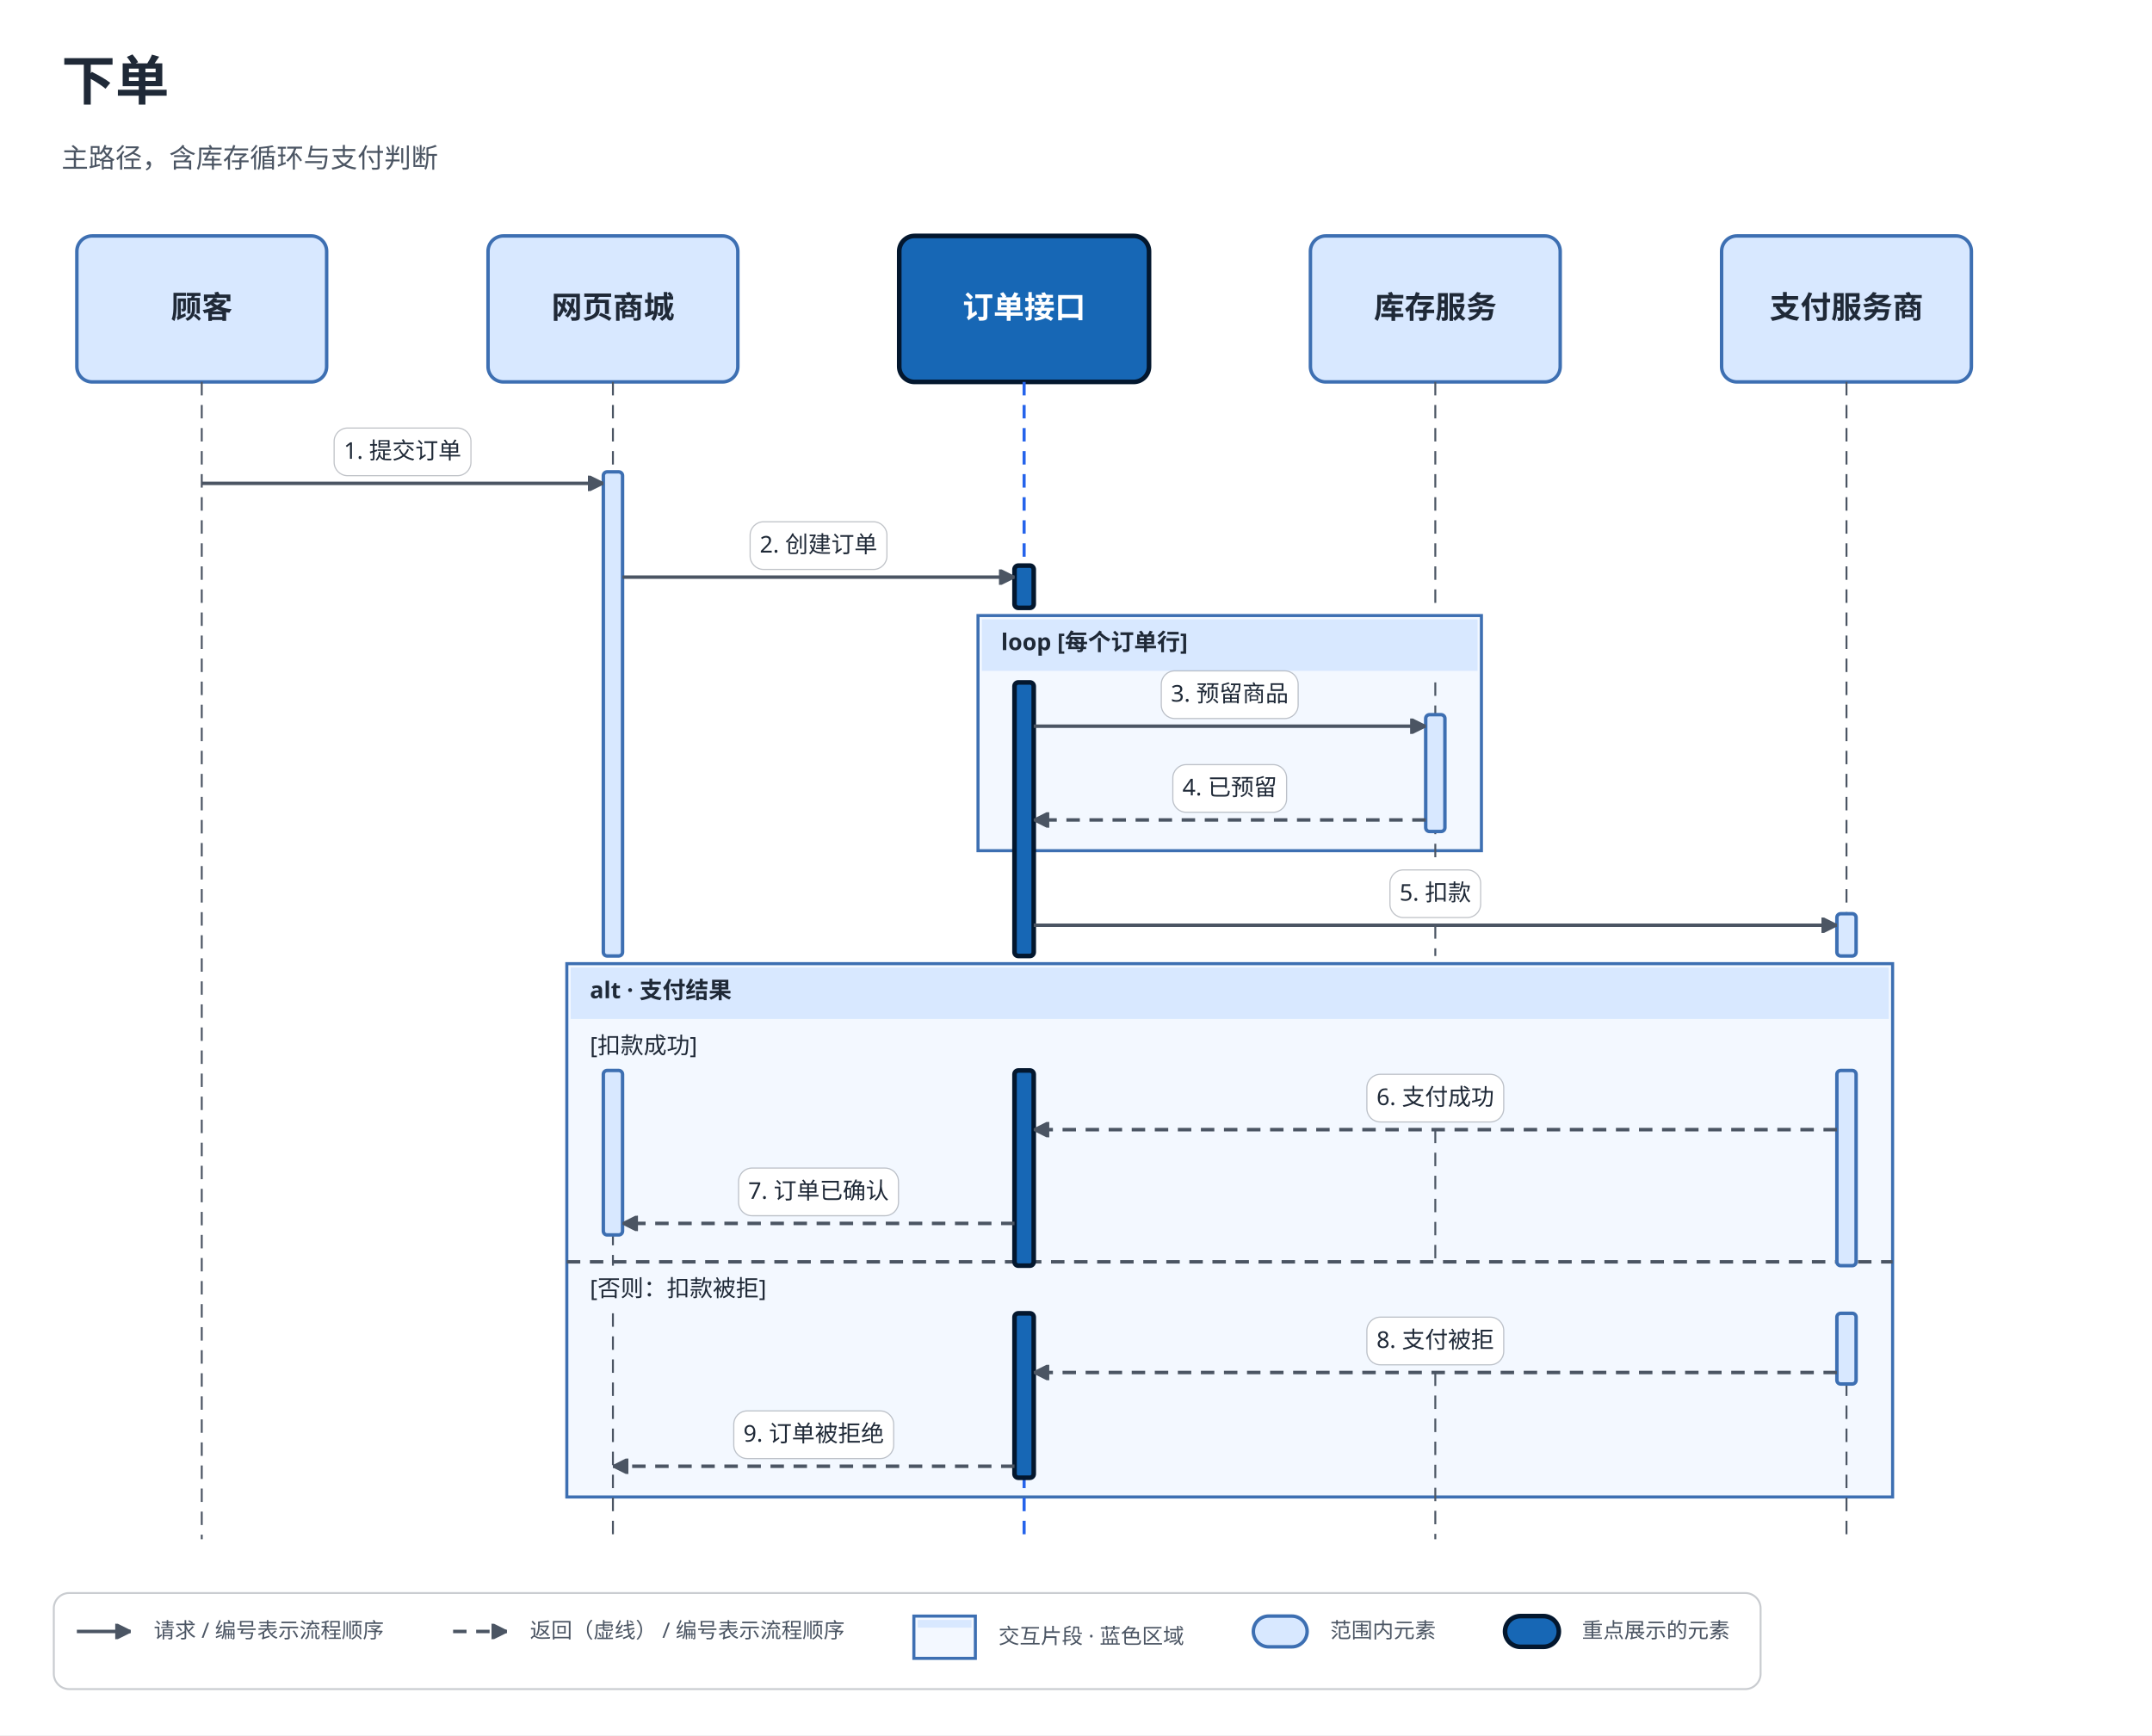
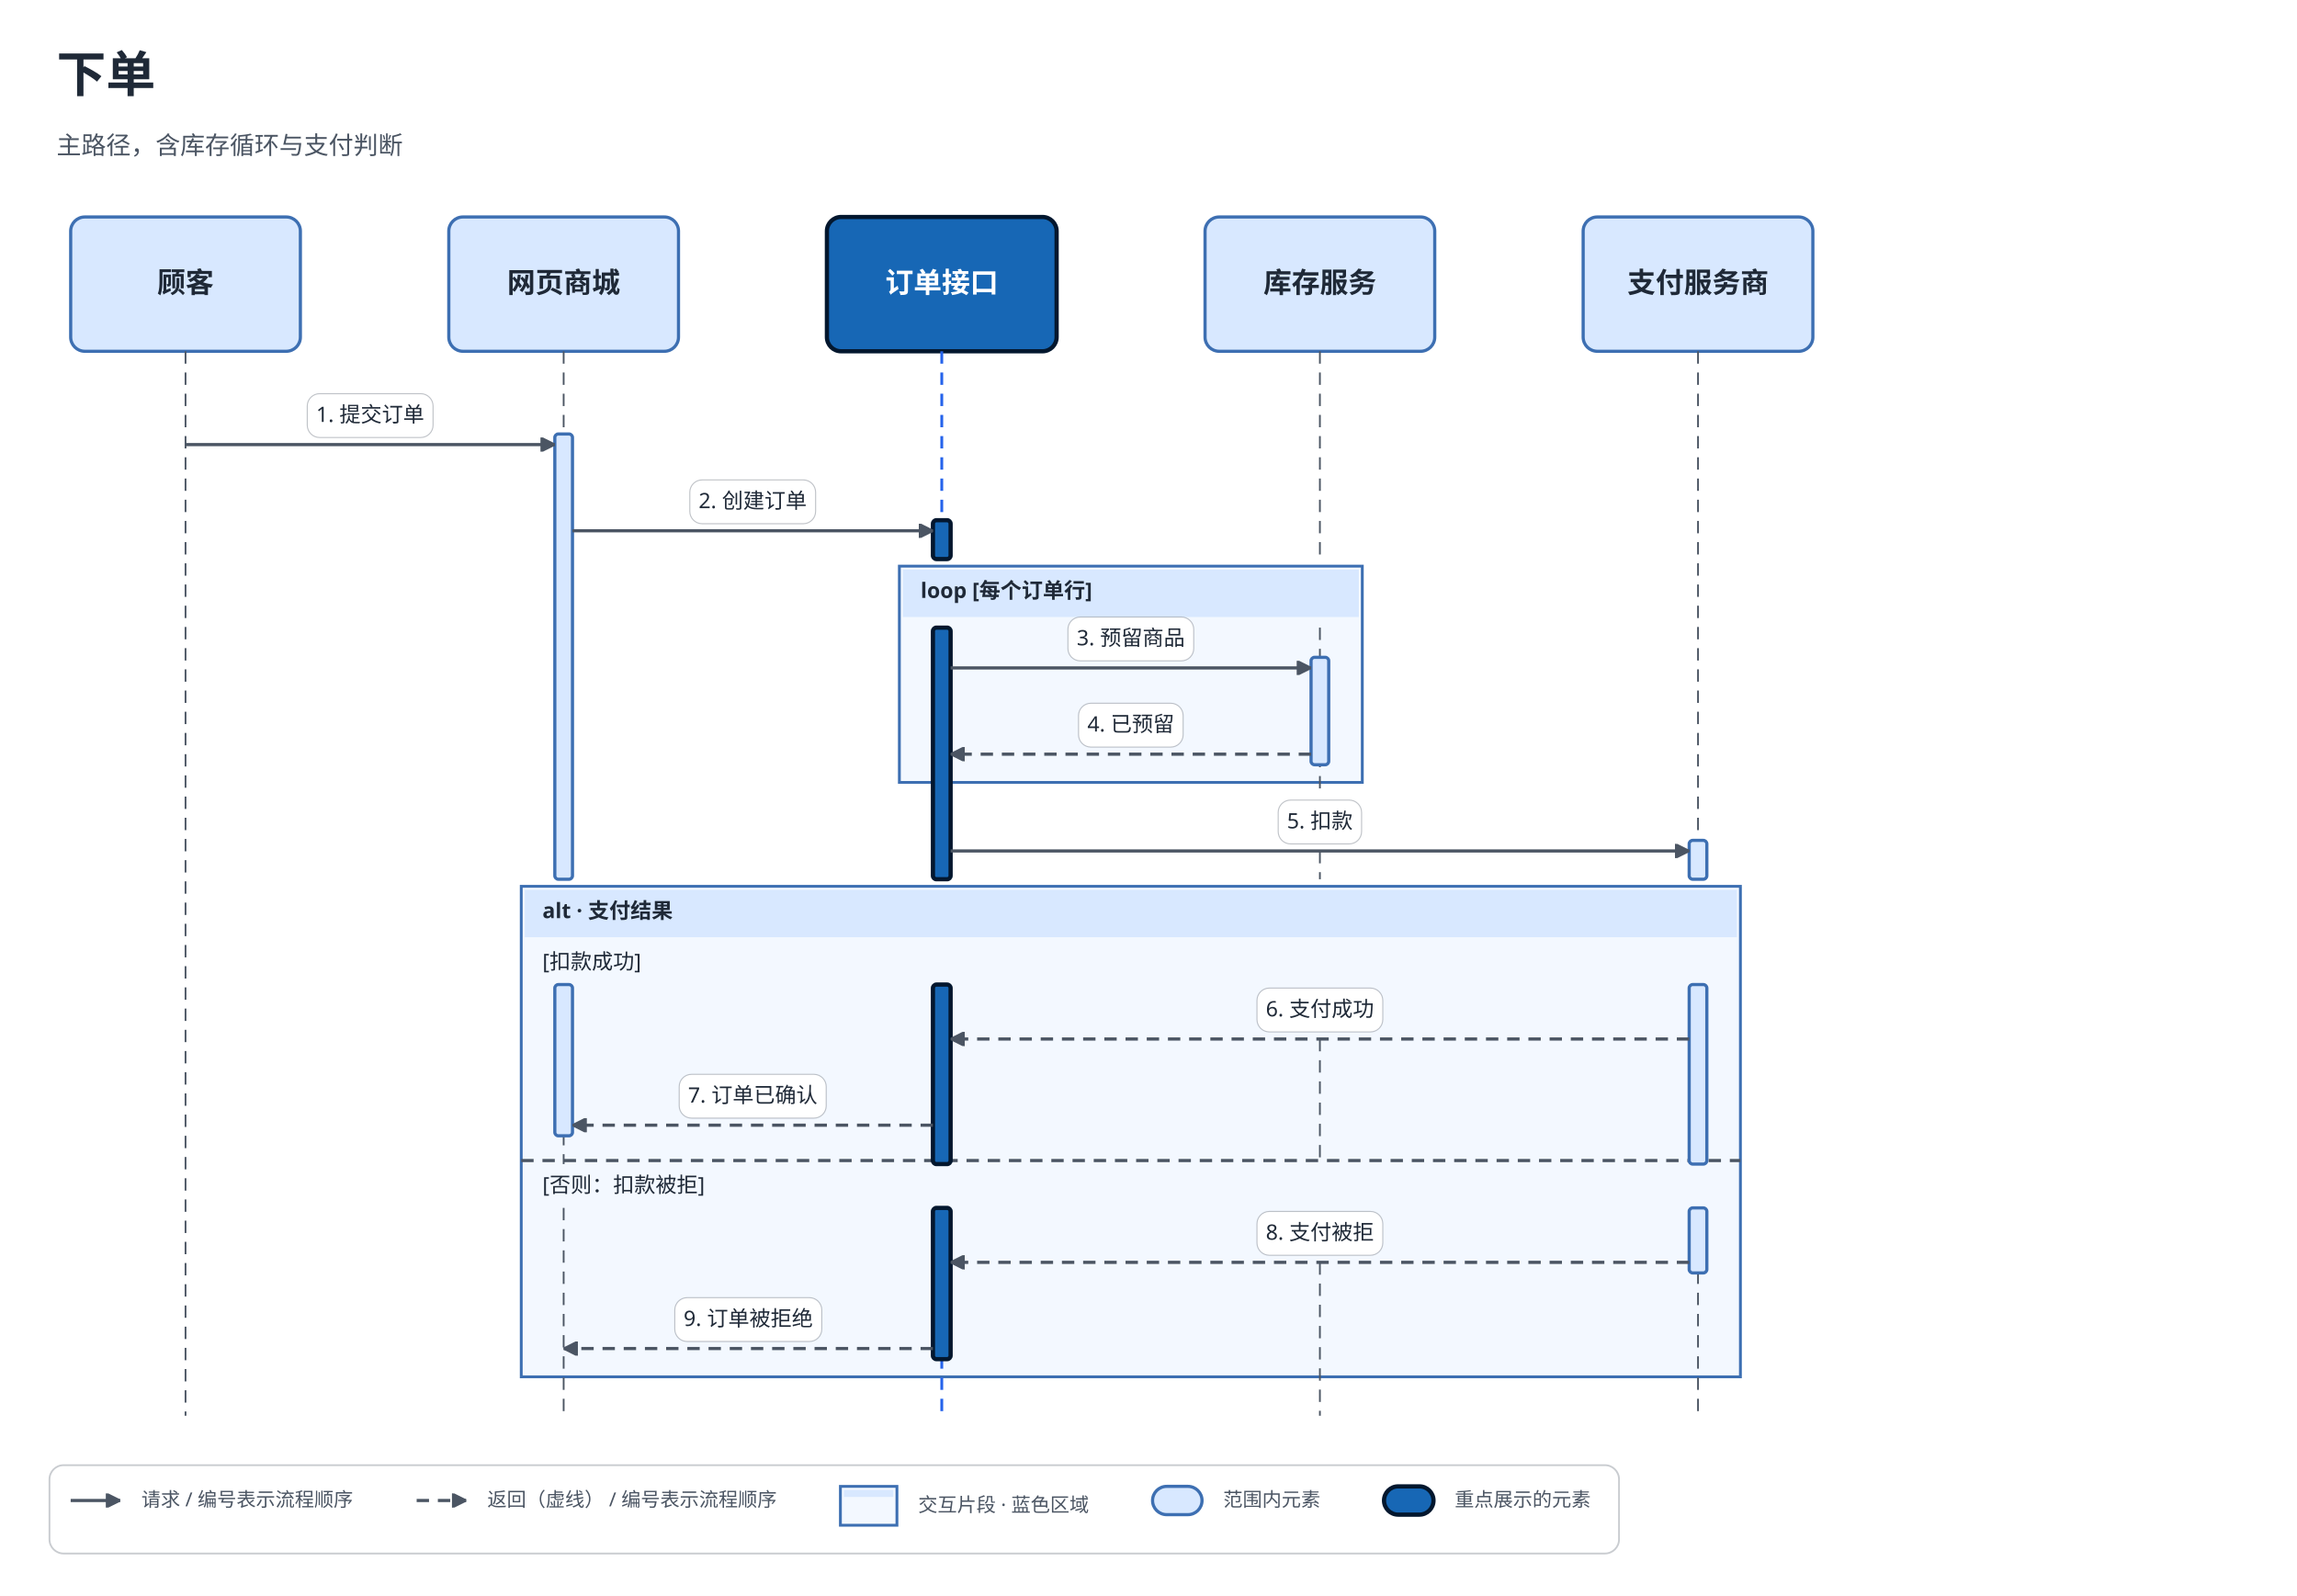
- <svg xmlns="http://www.w3.org/2000/svg" viewBox="0 0 1120 903.2" width="1120" height="903.2" lang="zh" role="img" aria-labelledby="e1-zh-document-title e1-zh-document-desc" data-archatlas="0.1" data-measured-with="pillow">
+ <svg xmlns="http://www.w3.org/2000/svg" viewBox="0 0 1300 903.2" width="1300" height="903.2" lang="zh" role="img" aria-labelledby="e1-zh-document-title e1-zh-document-desc" data-archatlas="0.1" data-measured-with="pillow">
  <defs>
    <marker id="e1-zh-marker-peer-arrow" viewBox="0 0 10 10" refX="10" refY="5" markerWidth="8" markerHeight="8" markerUnits="userSpaceOnUse" orient="auto-start-reverse">
      <path d="M 0 0 L 10 5 L 0 10 Z" fill="#4B5563" stroke="#4B5563" stroke-width="1.5" />
    </marker>
    <marker id="e1-zh-marker-peer-circle" viewBox="0 0 10 10" refX="5" refY="5" markerWidth="8" markerHeight="8" markerUnits="userSpaceOnUse">
      <circle cx="5" cy="5" r="3.5" fill="#ffffff" stroke="#4B5563" stroke-width="1.5" />
    </marker>
    <marker id="e1-zh-marker-primary-arrow" viewBox="0 0 10 10" refX="10" refY="5" markerWidth="8" markerHeight="8" markerUnits="userSpaceOnUse" orient="auto-start-reverse">
      <path d="M 0 0 L 10 5 L 0 10 Z" fill="#2563EB" stroke="#2563EB" stroke-width="1.5" />
    </marker>
    <marker id="e1-zh-marker-primary-circle" viewBox="0 0 10 10" refX="5" refY="5" markerWidth="8" markerHeight="8" markerUnits="userSpaceOnUse">
      <circle cx="5" cy="5" r="3.5" fill="#ffffff" stroke="#2563EB" stroke-width="1.5" />
    </marker>
  </defs>
-   <rect width="1120" height="903.2" fill="#ffffff" data-role="canvas" />
+   <rect width="1300" height="903.2" fill="#ffffff" data-role="canvas" />
  <rect id="e1-zh-shape-group-loop1" data-id="loop1" data-role="group" data-parent="" data-kind="frame" data-style="peer" data-tint="app" data-band="true" data-band-axis="y" data-shape="card" fill="#F3F8FF" stroke="#3D6FB2" stroke-width="1.6" data-box="509 320.4 262 122.4" x="509" y="320.4" width="262" height="122.4" rx="0" />
  <rect data-role="header-band" data-parent="loop1" x="511" y="322.4" width="258" height="26.8" rx="0" fill="#D8E8FF" />
  <rect id="e1-zh-shape-group-alt1" data-id="alt1" data-role="group" data-parent="" data-kind="frame" data-style="peer" data-tint="app" data-band="true" data-band-axis="y" data-shape="card" fill="#F3F8FF" stroke="#3D6FB2" stroke-width="1.6" data-box="295 501.6 690 277.6" x="295" y="501.6" width="690" height="277.6" rx="0" />
  <rect data-role="header-band" data-parent="alt1" x="297" y="503.6" width="686" height="26.8" rx="0" fill="#D8E8FF" />
  <rect id="e1-zh-shape-node-cust" data-id="cust" data-role="node" data-parent="" data-kind="lifeline" data-style="peer" data-tint="app" data-band="true" data-band-axis="y" data-shape="card" fill="#D8E8FF" stroke="#3D6FB2" stroke-width="1.8" data-box="40 122.8 130 76" x="40" y="122.8" width="130" height="76" rx="8" />
  <rect id="e1-zh-shape-node-web" data-id="web" data-role="node" data-parent="" data-kind="lifeline" data-style="peer" data-tint="app" data-band="true" data-band-axis="y" data-shape="card" fill="#D8E8FF" stroke="#3D6FB2" stroke-width="1.8" data-box="254 122.8 130 76" x="254" y="122.8" width="130" height="76" rx="8" />
  <rect id="e1-zh-shape-node-api" data-id="api" data-role="node" data-parent="" data-kind="lifeline" data-style="primary" data-tint="app" data-band="true" data-band-axis="y" data-shape="card" fill="#1767B5" stroke="#03172E" stroke-width="2.4" data-box="468 122.8 130 76" x="468" y="122.8" width="130" height="76" rx="8" />
  <rect id="e1-zh-shape-node-inv" data-id="inv" data-role="node" data-parent="" data-kind="lifeline" data-style="peer" data-tint="app" data-band="true" data-band-axis="y" data-shape="card" fill="#D8E8FF" stroke="#3D6FB2" stroke-width="1.8" data-box="682 122.8 130 76" x="682" y="122.8" width="130" height="76" rx="8" />
  <rect id="e1-zh-shape-node-pay" data-id="pay" data-role="node" data-parent="" data-kind="lifeline" data-style="peer" data-tint="app" data-band="true" data-band-axis="y" data-shape="card" fill="#D8E8FF" stroke="#3D6FB2" stroke-width="1.8" data-box="896 122.8 130 76" x="896" y="122.8" width="130" height="76" rx="8" />
  <rect id="e1-zh-shape-legend-panel-__legend-panel" data-id="__legend-panel" data-role="legend-panel" data-parent="" data-kind="component" data-style="external" data-tint="app" data-band="true" data-band-axis="y" data-shape="card" fill="#ffffff" stroke="#4B5563" stroke-width="1" data-box="28 829.2 888.297 50" stroke-opacity="0.3" x="28" y="829.2" width="888.297" height="50" rx="8" />
  <rect id="e1-zh-shape-legend-zone-__legend-swatch-2" data-id="__legend-swatch-2" data-role="legend-zone" data-parent="" data-kind="frame" data-style="peer" data-tint="app" data-band="true" data-band-axis="y" data-shape="card" fill="#F3F8FF" stroke="#3D6FB2" stroke-width="1.6" data-box="475.625 841.2 32 22" x="475.625" y="841.2" width="32" height="22" rx="0" />
  <rect data-role="header-band" data-parent="__legend-swatch-2" x="477.625" y="843.2" width="28" height="4" rx="0" fill="#D8E8FF" />
  <rect id="e1-zh-shape-legend-swatch-__legend-swatch-3" data-id="__legend-swatch-3" data-role="legend-swatch" data-parent="" data-kind="component" data-style="peer" data-tint="app" data-band="true" data-band-axis="y" data-shape="card" fill="#D8E8FF" stroke="#3D6FB2" stroke-width="1.8" data-box="652.297 841.2 28 16" x="652.297" y="841.2" width="28" height="16" rx="8" />
  <rect id="e1-zh-shape-legend-swatch-__legend-swatch-4" data-id="__legend-swatch-4" data-role="legend-swatch" data-parent="" data-kind="component" data-style="primary" data-tint="app" data-band="true" data-band-axis="y" data-shape="card" fill="#1767B5" stroke="#03172E" stroke-width="2.4" data-box="783.297 841.2 28 16" x="783.297" y="841.2" width="28" height="16" rx="8" />
  <polyline id="e1-zh-edge-cust-lifeline" data-id="cust-lifeline" data-role="edge" data-from="cust" data-to="cust" data-kind="lifeline" data-style="peer" data-numbered="false" data-badge="" points="105,198.8 105,801.2" fill="none" stroke="#4B5563" stroke-width="1" stroke-linejoin="round" stroke-dasharray="7 5" />
  <polyline id="e1-zh-edge-web-lifeline" data-id="web-lifeline" data-role="edge" data-from="web" data-to="web" data-kind="lifeline" data-style="peer" data-numbered="false" data-badge="" points="319,198.8 319,497.6" fill="none" stroke="#4B5563" stroke-width="1" stroke-linejoin="round" stroke-dasharray="7 5" />
  <polyline id="e1-zh-edge-web-lifeline-part-1" data-id="web-lifeline-part-1" data-role="edge" data-from="web" data-to="web" data-kind="lifeline" data-style="peer" data-numbered="false" data-badge="" points="319,557.2 319,658.8" fill="none" stroke="#4B5563" stroke-width="1" stroke-linejoin="round" stroke-dasharray="7 5" />
  <polyline id="e1-zh-edge-web-lifeline-part-2" data-id="web-lifeline-part-2" data-role="edge" data-from="web" data-to="web" data-kind="lifeline" data-style="peer" data-numbered="false" data-badge="" points="319,683.6 319,801.2" fill="none" stroke="#4B5563" stroke-width="1" stroke-linejoin="round" stroke-dasharray="7 5" />
  <polyline id="e1-zh-edge-api-lifeline" data-id="api-lifeline" data-role="edge" data-from="api" data-to="api" data-kind="lifeline" data-style="primary" data-numbered="false" data-badge="" points="533,198.8 533,316.4" fill="none" stroke="#2563EB" stroke-width="1.6" stroke-linejoin="round" stroke-dasharray="7 5" />
  <polyline id="e1-zh-edge-api-lifeline-part-1" data-id="api-lifeline-part-1" data-role="edge" data-from="api" data-to="api" data-kind="lifeline" data-style="primary" data-numbered="false" data-badge="" points="533,355.2 533,497.6" fill="none" stroke="#2563EB" stroke-width="1.6" stroke-linejoin="round" stroke-dasharray="7 5" />
  <polyline id="e1-zh-edge-api-lifeline-part-2" data-id="api-lifeline-part-2" data-role="edge" data-from="api" data-to="api" data-kind="lifeline" data-style="primary" data-numbered="false" data-badge="" points="533,557.2 533,658.8" fill="none" stroke="#2563EB" stroke-width="1.6" stroke-linejoin="round" stroke-dasharray="7 5" />
  <polyline id="e1-zh-edge-api-lifeline-part-3" data-id="api-lifeline-part-3" data-role="edge" data-from="api" data-to="api" data-kind="lifeline" data-style="primary" data-numbered="false" data-badge="" points="533,683.6 533,801.2" fill="none" stroke="#2563EB" stroke-width="1.6" stroke-linejoin="round" stroke-dasharray="7 5" />
  <polyline id="e1-zh-edge-inv-lifeline" data-id="inv-lifeline" data-role="edge" data-from="inv" data-to="inv" data-kind="lifeline" data-style="peer" data-numbered="false" data-badge="" points="747,198.8 747,316.4" fill="none" stroke="#4B5563" stroke-width="1" stroke-linejoin="round" stroke-dasharray="7 5" />
  <polyline id="e1-zh-edge-inv-lifeline-part-1" data-id="inv-lifeline-part-1" data-role="edge" data-from="inv" data-to="inv" data-kind="lifeline" data-style="peer" data-numbered="false" data-badge="" points="747,355.2 747,448.8" fill="none" stroke="#4B5563" stroke-width="1" stroke-linejoin="round" stroke-dasharray="7 5" />
  <polyline id="e1-zh-edge-inv-lifeline-part-2" data-id="inv-lifeline-part-2" data-role="edge" data-from="inv" data-to="inv" data-kind="lifeline" data-style="peer" data-numbered="false" data-badge="" points="747,481.6 747,497.6" fill="none" stroke="#4B5563" stroke-width="1" stroke-linejoin="round" stroke-dasharray="7 5" />
  <polyline id="e1-zh-edge-inv-lifeline-part-3" data-id="inv-lifeline-part-3" data-role="edge" data-from="inv" data-to="inv" data-kind="lifeline" data-style="peer" data-numbered="false" data-badge="" points="747,588 747,658.8" fill="none" stroke="#4B5563" stroke-width="1" stroke-linejoin="round" stroke-dasharray="7 5" />
  <polyline id="e1-zh-edge-inv-lifeline-part-4" data-id="inv-lifeline-part-4" data-role="edge" data-from="inv" data-to="inv" data-kind="lifeline" data-style="peer" data-numbered="false" data-badge="" points="747,714.4 747,801.2" fill="none" stroke="#4B5563" stroke-width="1" stroke-linejoin="round" stroke-dasharray="7 5" />
  <polyline id="e1-zh-edge-pay-lifeline" data-id="pay-lifeline" data-role="edge" data-from="pay" data-to="pay" data-kind="lifeline" data-style="peer" data-numbered="false" data-badge="" points="961,198.8 961,497.6" fill="none" stroke="#4B5563" stroke-width="1" stroke-linejoin="round" stroke-dasharray="7 5" />
  <polyline id="e1-zh-edge-pay-lifeline-part-1" data-id="pay-lifeline-part-1" data-role="edge" data-from="pay" data-to="pay" data-kind="lifeline" data-style="peer" data-numbered="false" data-badge="" points="961,557.2 961,658.8" fill="none" stroke="#4B5563" stroke-width="1" stroke-linejoin="round" stroke-dasharray="7 5" />
  <polyline id="e1-zh-edge-pay-lifeline-part-2" data-id="pay-lifeline-part-2" data-role="edge" data-from="pay" data-to="pay" data-kind="lifeline" data-style="peer" data-numbered="false" data-badge="" points="961,683.6 961,801.2" fill="none" stroke="#4B5563" stroke-width="1" stroke-linejoin="round" stroke-dasharray="7 5" />
  <polyline id="e1-zh-edge-alt1-guard-2-separator" data-id="alt1-guard-2-separator" data-role="frame-separator" data-from="" data-to="" data-kind="frame-separator" data-style="peer" data-numbered="false" data-badge="" points="295,656.8 985,656.8" fill="none" stroke="#4B5563" stroke-width="1.8" stroke-linejoin="round" stroke-dasharray="7 5" />
  <rect id="e1-zh-shape-activation-__activation-1" data-id="__activation-1" data-role="activation" data-parent="web" data-kind="component" data-style="peer" data-tint="app" data-band="true" data-band-axis="y" data-shape="card" fill="#D8E8FF" stroke="#3D6FB2" stroke-width="1.8" data-box="314 245.6 10 252" x="314" y="245.6" width="10" height="252" rx="2" />
  <rect id="e1-zh-shape-activation-__activation-1-part-1" data-id="__activation-1-part-1" data-role="activation" data-parent="web" data-kind="component" data-style="peer" data-tint="app" data-band="true" data-band-axis="y" data-shape="card" fill="#D8E8FF" stroke="#3D6FB2" stroke-width="1.8" data-box="314 557.2 10 85.6" x="314" y="557.2" width="10" height="85.6" rx="2" />
  <rect id="e1-zh-shape-activation-__activation-2" data-id="__activation-2" data-role="activation" data-parent="api" data-kind="component" data-style="primary" data-tint="app" data-band="true" data-band-axis="y" data-shape="card" fill="#1767B5" stroke="#03172E" stroke-width="2.4" data-box="528 294.4 10 22" x="528" y="294.4" width="10" height="22" rx="2" />
  <rect id="e1-zh-shape-activation-__activation-2-part-1" data-id="__activation-2-part-1" data-role="activation" data-parent="api" data-kind="component" data-style="primary" data-tint="app" data-band="true" data-band-axis="y" data-shape="card" fill="#1767B5" stroke="#03172E" stroke-width="2.4" data-box="528 355.2 10 142.4" x="528" y="355.2" width="10" height="142.4" rx="2" />
  <rect id="e1-zh-shape-activation-__activation-2-part-2" data-id="__activation-2-part-2" data-role="activation" data-parent="api" data-kind="component" data-style="primary" data-tint="app" data-band="true" data-band-axis="y" data-shape="card" fill="#1767B5" stroke="#03172E" stroke-width="2.4" data-box="528 557.2 10 101.6" x="528" y="557.2" width="10" height="101.6" rx="2" />
  <rect id="e1-zh-shape-activation-__activation-2-part-3" data-id="__activation-2-part-3" data-role="activation" data-parent="api" data-kind="component" data-style="primary" data-tint="app" data-band="true" data-band-axis="y" data-shape="card" fill="#1767B5" stroke="#03172E" stroke-width="2.4" data-box="528 683.6 10 85.6" x="528" y="683.6" width="10" height="85.6" rx="2" />
  <rect id="e1-zh-shape-activation-__activation-3" data-id="__activation-3" data-role="activation" data-parent="inv" data-kind="component" data-style="peer" data-tint="app" data-band="true" data-band-axis="y" data-shape="card" fill="#D8E8FF" stroke="#3D6FB2" stroke-width="1.8" data-box="742 372 10 60.8" x="742" y="372" width="10" height="60.8" rx="2" />
  <rect id="e1-zh-shape-activation-__activation-4" data-id="__activation-4" data-role="activation" data-parent="pay" data-kind="component" data-style="peer" data-tint="app" data-band="true" data-band-axis="y" data-shape="card" fill="#D8E8FF" stroke="#3D6FB2" stroke-width="1.8" data-box="956 475.6 10 22" x="956" y="475.6" width="10" height="22" rx="2" />
  <rect id="e1-zh-shape-activation-__activation-4-part-1" data-id="__activation-4-part-1" data-role="activation" data-parent="pay" data-kind="component" data-style="peer" data-tint="app" data-band="true" data-band-axis="y" data-shape="card" fill="#D8E8FF" stroke="#3D6FB2" stroke-width="1.8" data-box="956 557.2 10 101.6" x="956" y="557.2" width="10" height="101.6" rx="2" />
  <rect id="e1-zh-shape-activation-__activation-4-part-2" data-id="__activation-4-part-2" data-role="activation" data-parent="pay" data-kind="component" data-style="peer" data-tint="app" data-band="true" data-band-axis="y" data-shape="card" fill="#D8E8FF" stroke="#3D6FB2" stroke-width="1.8" data-box="956 683.6 10 36.8" x="956" y="683.6" width="10" height="36.8" rx="2" />
  <polyline id="e1-zh-edge-edge-1" data-id="edge-1" data-role="edge" data-from="cust" data-to="web" data-kind="call" data-style="peer" data-numbered="true" data-badge="" points="105,251.6 314,251.6" fill="none" stroke="#4B5563" stroke-width="1.8" stroke-linejoin="round" marker-end="url(#e1-zh-marker-peer-arrow)" />
  <polyline id="e1-zh-edge-edge-2" data-id="edge-2" data-role="edge" data-from="web" data-to="api" data-kind="call" data-style="peer" data-numbered="true" data-badge="" points="324,300.4 528,300.4" fill="none" stroke="#4B5563" stroke-width="1.8" stroke-linejoin="round" marker-end="url(#e1-zh-marker-peer-arrow)" />
  <polyline id="e1-zh-edge-edge-3" data-id="edge-3" data-role="edge" data-from="api" data-to="inv" data-kind="call" data-style="peer" data-numbered="true" data-badge="" points="538,378 742,378" fill="none" stroke="#4B5563" stroke-width="1.8" stroke-linejoin="round" marker-end="url(#e1-zh-marker-peer-arrow)" />
  <polyline id="e1-zh-edge-edge-4" data-id="edge-4" data-role="edge" data-from="inv" data-to="api" data-kind="call" data-style="peer" data-numbered="true" data-badge="" points="742,426.8 538,426.8" fill="none" stroke="#4B5563" stroke-width="1.8" stroke-linejoin="round" marker-end="url(#e1-zh-marker-peer-arrow)" stroke-dasharray="7 5" />
  <polyline id="e1-zh-edge-edge-5" data-id="edge-5" data-role="edge" data-from="api" data-to="pay" data-kind="call" data-style="peer" data-numbered="true" data-badge="" points="538,481.6 956,481.6" fill="none" stroke="#4B5563" stroke-width="1.8" stroke-linejoin="round" marker-end="url(#e1-zh-marker-peer-arrow)" />
  <polyline id="e1-zh-edge-edge-6" data-id="edge-6" data-role="edge" data-from="pay" data-to="api" data-kind="call" data-style="peer" data-numbered="true" data-badge="" points="956,588 538,588" fill="none" stroke="#4B5563" stroke-width="1.8" stroke-linejoin="round" marker-end="url(#e1-zh-marker-peer-arrow)" stroke-dasharray="7 5" />
  <polyline id="e1-zh-edge-edge-7" data-id="edge-7" data-role="edge" data-from="api" data-to="web" data-kind="call" data-style="peer" data-numbered="true" data-badge="" points="528,636.8 324,636.8" fill="none" stroke="#4B5563" stroke-width="1.8" stroke-linejoin="round" marker-end="url(#e1-zh-marker-peer-arrow)" stroke-dasharray="7 5" />
  <polyline id="e1-zh-edge-edge-8" data-id="edge-8" data-role="edge" data-from="pay" data-to="api" data-kind="call" data-style="peer" data-numbered="true" data-badge="" points="956,714.4 538,714.4" fill="none" stroke="#4B5563" stroke-width="1.8" stroke-linejoin="round" marker-end="url(#e1-zh-marker-peer-arrow)" stroke-dasharray="7 5" />
  <polyline id="e1-zh-edge-edge-9" data-id="edge-9" data-role="edge" data-from="api" data-to="web" data-kind="call" data-style="peer" data-numbered="true" data-badge="" points="528,763.2 319,763.2" fill="none" stroke="#4B5563" stroke-width="1.8" stroke-linejoin="round" marker-end="url(#e1-zh-marker-peer-arrow)" stroke-dasharray="7 5" />
  <polyline id="e1-zh-edge-legend-line-0" data-id="legend-line-0" data-role="edge" data-from="" data-to="" data-kind="legend" data-style="peer" data-numbered="false" data-badge="" points="40,849.2 68,849.2" fill="none" stroke="#4B5563" stroke-width="1.8" stroke-linejoin="round" marker-end="url(#e1-zh-marker-peer-arrow)" />
  <polyline id="e1-zh-edge-legend-line-1" data-id="legend-line-1" data-role="edge" data-from="" data-to="" data-kind="legend" data-style="peer" data-numbered="false" data-badge="" points="235.812,849.2 263.812,849.2" fill="none" stroke="#4B5563" stroke-width="1.8" stroke-linejoin="round" marker-end="url(#e1-zh-marker-peer-arrow)" stroke-dasharray="7 5" />
  <rect id="e1-zh-shape-label-bg-__edge-1-background" data-id="__edge-1-background" data-role="label-bg" data-parent="edge-1" x="173.898" y="222.8" width="71.203" height="24.8" fill="#ffffff" fill-opacity="0.96" rx="7" stroke="#4B5563" stroke-opacity="0.35" stroke-width="0.6" />
  <rect id="e1-zh-shape-label-bg-__edge-2-background" data-id="__edge-2-background" data-role="label-bg" data-parent="edge-2" x="390.398" y="271.6" width="71.203" height="24.8" fill="#ffffff" fill-opacity="0.96" rx="7" stroke="#4B5563" stroke-opacity="0.35" stroke-width="0.6" />
  <rect id="e1-zh-shape-label-bg-__edge-3-background" data-id="__edge-3-background" data-role="label-bg" data-parent="edge-3" x="604.398" y="349.2" width="71.203" height="24.8" fill="#ffffff" fill-opacity="0.96" rx="7" stroke="#4B5563" stroke-opacity="0.35" stroke-width="0.6" />
  <rect id="e1-zh-shape-label-bg-__edge-4-background" data-id="__edge-4-background" data-role="label-bg" data-parent="edge-4" x="610.398" y="398" width="59.203" height="24.8" fill="#ffffff" fill-opacity="0.96" rx="7" stroke="#4B5563" stroke-opacity="0.35" stroke-width="0.6" />
  <rect id="e1-zh-shape-label-bg-__edge-5-background" data-id="__edge-5-background" data-role="label-bg" data-parent="edge-5" x="723.398" y="452.8" width="47.203" height="24.8" fill="#ffffff" fill-opacity="0.96" rx="7" stroke="#4B5563" stroke-opacity="0.35" stroke-width="0.6" />
  <rect id="e1-zh-shape-label-bg-__edge-6-background" data-id="__edge-6-background" data-role="label-bg" data-parent="edge-6" x="711.398" y="559.2" width="71.203" height="24.8" fill="#ffffff" fill-opacity="0.96" rx="7" stroke="#4B5563" stroke-opacity="0.35" stroke-width="0.6" />
  <rect id="e1-zh-shape-label-bg-__edge-7-background" data-id="__edge-7-background" data-role="label-bg" data-parent="edge-7" x="384.398" y="608" width="83.203" height="24.8" fill="#ffffff" fill-opacity="0.96" rx="7" stroke="#4B5563" stroke-opacity="0.35" stroke-width="0.6" />
  <rect id="e1-zh-shape-label-bg-__edge-8-background" data-id="__edge-8-background" data-role="label-bg" data-parent="edge-8" x="711.398" y="685.6" width="71.203" height="24.8" fill="#ffffff" fill-opacity="0.96" rx="7" stroke="#4B5563" stroke-opacity="0.35" stroke-width="0.6" />
  <rect id="e1-zh-shape-label-bg-__edge-9-background" data-id="__edge-9-background" data-role="label-bg" data-parent="edge-9" x="381.898" y="734.4" width="83.203" height="24.8" fill="#ffffff" fill-opacity="0.96" rx="7" stroke="#4B5563" stroke-opacity="0.35" stroke-width="0.6" />
  <text id="e1-zh-text-title-figure-title" data-id="figure-title" data-role="title" data-owner="" x="32" y="52" data-source="下单" font-size="28" font-family="&quot;Noto Sans CJK SC&quot;, &quot;Source Han Sans SC&quot;, &quot;PingFang SC&quot;, &quot;Microsoft YaHei&quot;, &quot;WenQuanYi Zen Hei&quot;, &quot;Noto Sans&quot;, &quot;DejaVu Sans&quot;, &quot;Liberation Sans&quot;, sans-serif" font-weight="700" text-anchor="start" fill="#1F2937" data-text-box="32 24 56 39.2">
    <tspan x="32" y="52">
      <tspan font-family="Noto Sans CJK SC" x="32">下单</tspan>
    </tspan>
  </text>
  <text id="e1-zh-text-subtitle-figure-subtitle" data-id="figure-subtitle" data-role="subtitle" data-owner="" x="32" y="87.2" data-source="主路径，含库存循环与支付判断" font-size="14" font-family="&quot;Noto Sans CJK SC&quot;, &quot;Source Han Sans SC&quot;, &quot;PingFang SC&quot;, &quot;Microsoft YaHei&quot;, &quot;WenQuanYi Zen Hei&quot;, &quot;Noto Sans&quot;, &quot;DejaVu Sans&quot;, &quot;Liberation Sans&quot;, sans-serif" font-weight="400" text-anchor="start" fill="#4B5563" data-text-box="32 73.2 196 19.6">
    <tspan x="32" y="87.2">
      <tspan font-family="Noto Sans CJK SC" x="32">主路径，含库存循环与支付判断</tspan>
    </tspan>
  </text>
  <text id="e1-zh-text-name-cust-name" data-id="cust-name" data-role="name" data-owner="cust" x="105" y="165.6" data-source="顾客" font-size="16" font-family="&quot;Noto Sans CJK SC&quot;, &quot;Source Han Sans SC&quot;, &quot;PingFang SC&quot;, &quot;Microsoft YaHei&quot;, &quot;WenQuanYi Zen Hei&quot;, &quot;Noto Sans&quot;, &quot;DejaVu Sans&quot;, &quot;Liberation Sans&quot;, sans-serif" font-weight="700" text-anchor="start" fill="#1F2937" data-text-box="89 149.6 32 22.4">
    <tspan x="89" y="165.6">
      <tspan font-family="Noto Sans CJK SC" x="89">顾客</tspan>
    </tspan>
  </text>
  <text id="e1-zh-text-name-web-name" data-id="web-name" data-role="name" data-owner="web" x="319" y="165.6" data-source="网页商城" font-size="16" font-family="&quot;Noto Sans CJK SC&quot;, &quot;Source Han Sans SC&quot;, &quot;PingFang SC&quot;, &quot;Microsoft YaHei&quot;, &quot;WenQuanYi Zen Hei&quot;, &quot;Noto Sans&quot;, &quot;DejaVu Sans&quot;, &quot;Liberation Sans&quot;, sans-serif" font-weight="700" text-anchor="start" fill="#1F2937" data-text-box="287 149.6 64 22.4">
    <tspan x="287" y="165.6">
      <tspan font-family="Noto Sans CJK SC" x="287">网页商城</tspan>
    </tspan>
  </text>
  <text id="e1-zh-text-name-api-name" data-id="api-name" data-role="name" data-owner="api" x="533" y="165.6" data-source="订单接口" font-size="16" font-family="&quot;Noto Sans CJK SC&quot;, &quot;Source Han Sans SC&quot;, &quot;PingFang SC&quot;, &quot;Microsoft YaHei&quot;, &quot;WenQuanYi Zen Hei&quot;, &quot;Noto Sans&quot;, &quot;DejaVu Sans&quot;, &quot;Liberation Sans&quot;, sans-serif" font-weight="700" text-anchor="start" fill="#ffffff" data-text-box="501 149.6 64 22.4">
    <tspan x="501" y="165.6">
      <tspan font-family="Noto Sans CJK SC" x="501">订单接口</tspan>
    </tspan>
  </text>
  <text id="e1-zh-text-name-inv-name" data-id="inv-name" data-role="name" data-owner="inv" x="747" y="165.6" data-source="库存服务" font-size="16" font-family="&quot;Noto Sans CJK SC&quot;, &quot;Source Han Sans SC&quot;, &quot;PingFang SC&quot;, &quot;Microsoft YaHei&quot;, &quot;WenQuanYi Zen Hei&quot;, &quot;Noto Sans&quot;, &quot;DejaVu Sans&quot;, &quot;Liberation Sans&quot;, sans-serif" font-weight="700" text-anchor="start" fill="#1F2937" data-text-box="715 149.6 64 22.4">
    <tspan x="715" y="165.6">
      <tspan font-family="Noto Sans CJK SC" x="715">库存服务</tspan>
    </tspan>
  </text>
  <text id="e1-zh-text-name-pay-name" data-id="pay-name" data-role="name" data-owner="pay" x="961" y="165.6" data-source="支付服务商" font-size="16" font-family="&quot;Noto Sans CJK SC&quot;, &quot;Source Han Sans SC&quot;, &quot;PingFang SC&quot;, &quot;Microsoft YaHei&quot;, &quot;WenQuanYi Zen Hei&quot;, &quot;Noto Sans&quot;, &quot;DejaVu Sans&quot;, &quot;Liberation Sans&quot;, sans-serif" font-weight="700" text-anchor="start" fill="#1F2937" data-text-box="921 149.6 80 22.4">
    <tspan x="921" y="165.6">
      <tspan font-family="Noto Sans CJK SC" x="921">支付服务商</tspan>
    </tspan>
  </text>
  <text id="e1-zh-text-group-title-loop1-title" data-id="loop1-title" data-role="group-title" data-owner="loop1" x="521" y="338.4" data-source="loop [每个订单行]" font-size="12" font-family="&quot;Noto Sans CJK SC&quot;, &quot;Source Han Sans SC&quot;, &quot;PingFang SC&quot;, &quot;Microsoft YaHei&quot;, &quot;WenQuanYi Zen Hei&quot;, &quot;Noto Sans&quot;, &quot;DejaVu Sans&quot;, &quot;Liberation Sans&quot;, sans-serif" font-weight="700" text-anchor="start" fill="#1F2937" data-text-box="521 326.4 97.156 16.8">
    <tspan x="521" y="338.4">
      <tspan font-family="Noto Sans" x="521">loop</tspan>
      <tspan font-family="Noto Sans" x="547.094"> </tspan>
      <tspan font-family="Noto Sans" x="550.219">[</tspan>
      <tspan font-family="Noto Sans CJK SC" x="554.188">每个订单行</tspan>
      <tspan font-family="Noto Sans" x="614.188">]</tspan>
    </tspan>
  </text>
  <text id="e1-zh-text-group-title-alt1-title" data-id="alt1-title" data-role="group-title" data-owner="alt1" x="307" y="519.6" data-source="alt · 支付结果" font-size="12" font-family="&quot;Noto Sans CJK SC&quot;, &quot;Source Han Sans SC&quot;, &quot;PingFang SC&quot;, &quot;Microsoft YaHei&quot;, &quot;WenQuanYi Zen Hei&quot;, &quot;Noto Sans&quot;, &quot;DejaVu Sans&quot;, &quot;Liberation Sans&quot;, sans-serif" font-weight="700" text-anchor="start" fill="#1F2937" data-text-box="307 507.6 73.781 16.8">
    <tspan x="307" y="519.6">
      <tspan font-family="Noto Sans" x="307">alt</tspan>
      <tspan font-family="Noto Sans" x="323.109"> </tspan>
      <tspan font-family="Noto Sans" x="326.234">·</tspan>
      <tspan font-family="Noto Sans" x="329.656"> </tspan>
      <tspan font-family="Noto Sans CJK SC" x="332.781">支付结果</tspan>
    </tspan>
  </text>
  <text id="e1-zh-text-operand-guard-alt1-guard-1" data-id="alt1-guard-1" data-role="operand-guard" data-owner="alt1" x="307" y="548.4" data-source="[扣款成功]" font-size="12" font-family="&quot;Noto Sans CJK SC&quot;, &quot;Source Han Sans SC&quot;, &quot;PingFang SC&quot;, &quot;Microsoft YaHei&quot;, &quot;WenQuanYi Zen Hei&quot;, &quot;Noto Sans&quot;, &quot;DejaVu Sans&quot;, &quot;Liberation Sans&quot;, sans-serif" font-weight="400" text-anchor="start" fill="#1F2937" data-text-box="307 536.4 55.906 16.8">
    <tspan x="307" y="548.4">
      <tspan font-family="Noto Sans" x="307">[</tspan>
      <tspan font-family="Noto Sans CJK SC" x="310.953">扣款成功</tspan>
      <tspan font-family="Noto Sans" x="358.953">]</tspan>
    </tspan>
  </text>
  <text id="e1-zh-text-operand-guard-alt1-guard-2" data-id="alt1-guard-2" data-role="operand-guard" data-owner="alt1" x="307" y="674.8" data-source="[否则：扣款被拒]" font-size="12" font-family="&quot;Noto Sans CJK SC&quot;, &quot;Source Han Sans SC&quot;, &quot;PingFang SC&quot;, &quot;Microsoft YaHei&quot;, &quot;WenQuanYi Zen Hei&quot;, &quot;Noto Sans&quot;, &quot;DejaVu Sans&quot;, &quot;Liberation Sans&quot;, sans-serif" font-weight="400" text-anchor="start" fill="#1F2937" data-text-box="307 662.8 91.906 16.8">
    <tspan x="307" y="674.8">
      <tspan font-family="Noto Sans" x="307">[</tspan>
      <tspan font-family="Noto Sans CJK SC" x="310.953">否则：扣款被拒</tspan>
      <tspan font-family="Noto Sans" x="394.953">]</tspan>
    </tspan>
  </text>
  <text id="e1-zh-text-edge-label-edge-1-label" data-id="edge-1-label" data-role="edge-label" data-owner="edge-1" x="209.5" y="238.8" data-source="1. 提交订单" font-size="12" font-family="&quot;Noto Sans CJK SC&quot;, &quot;Source Han Sans SC&quot;, &quot;PingFang SC&quot;, &quot;Microsoft YaHei&quot;, &quot;WenQuanYi Zen Hei&quot;, &quot;Noto Sans&quot;, &quot;DejaVu Sans&quot;, &quot;Liberation Sans&quot;, sans-serif" font-weight="400" text-anchor="start" fill="#1F2937" data-text-box="178.898 226.8 61.203 16.8">
    <tspan x="178.898" y="238.8">
      <tspan font-family="Noto Sans" x="178.898">1.</tspan>
      <tspan font-family="Noto Sans" x="188.977"> </tspan>
      <tspan font-family="Noto Sans CJK SC" x="192.102">提交订单</tspan>
    </tspan>
  </text>
  <text id="e1-zh-text-edge-label-edge-2-label" data-id="edge-2-label" data-role="edge-label" data-owner="edge-2" x="426" y="287.6" data-source="2. 创建订单" font-size="12" font-family="&quot;Noto Sans CJK SC&quot;, &quot;Source Han Sans SC&quot;, &quot;PingFang SC&quot;, &quot;Microsoft YaHei&quot;, &quot;WenQuanYi Zen Hei&quot;, &quot;Noto Sans&quot;, &quot;DejaVu Sans&quot;, &quot;Liberation Sans&quot;, sans-serif" font-weight="400" text-anchor="start" fill="#1F2937" data-text-box="395.398 275.6 61.203 16.8">
    <tspan x="395.398" y="287.6">
      <tspan font-family="Noto Sans" x="395.398">2.</tspan>
      <tspan font-family="Noto Sans" x="405.477"> </tspan>
      <tspan font-family="Noto Sans CJK SC" x="408.602">创建订单</tspan>
    </tspan>
  </text>
  <text id="e1-zh-text-edge-label-edge-3-label" data-id="edge-3-label" data-role="edge-label" data-owner="edge-3" x="640" y="365.2" data-source="3. 预留商品" font-size="12" font-family="&quot;Noto Sans CJK SC&quot;, &quot;Source Han Sans SC&quot;, &quot;PingFang SC&quot;, &quot;Microsoft YaHei&quot;, &quot;WenQuanYi Zen Hei&quot;, &quot;Noto Sans&quot;, &quot;DejaVu Sans&quot;, &quot;Liberation Sans&quot;, sans-serif" font-weight="400" text-anchor="start" fill="#1F2937" data-text-box="609.398 353.2 61.203 16.8">
    <tspan x="609.398" y="365.2">
      <tspan font-family="Noto Sans" x="609.398">3.</tspan>
      <tspan font-family="Noto Sans" x="619.477"> </tspan>
      <tspan font-family="Noto Sans CJK SC" x="622.602">预留商品</tspan>
    </tspan>
  </text>
  <text id="e1-zh-text-edge-label-edge-4-label" data-id="edge-4-label" data-role="edge-label" data-owner="edge-4" x="640" y="414" data-source="4. 已预留" font-size="12" font-family="&quot;Noto Sans CJK SC&quot;, &quot;Source Han Sans SC&quot;, &quot;PingFang SC&quot;, &quot;Microsoft YaHei&quot;, &quot;WenQuanYi Zen Hei&quot;, &quot;Noto Sans&quot;, &quot;DejaVu Sans&quot;, &quot;Liberation Sans&quot;, sans-serif" font-weight="400" text-anchor="start" fill="#1F2937" data-text-box="615.398 402 49.203 16.8">
    <tspan x="615.398" y="414">
      <tspan font-family="Noto Sans" x="615.398">4.</tspan>
      <tspan font-family="Noto Sans" x="625.477"> </tspan>
      <tspan font-family="Noto Sans CJK SC" x="628.602">已预留</tspan>
    </tspan>
  </text>
  <text id="e1-zh-text-edge-label-edge-5-label" data-id="edge-5-label" data-role="edge-label" data-owner="edge-5" x="747" y="468.8" data-source="5. 扣款" font-size="12" font-family="&quot;Noto Sans CJK SC&quot;, &quot;Source Han Sans SC&quot;, &quot;PingFang SC&quot;, &quot;Microsoft YaHei&quot;, &quot;WenQuanYi Zen Hei&quot;, &quot;Noto Sans&quot;, &quot;DejaVu Sans&quot;, &quot;Liberation Sans&quot;, sans-serif" font-weight="400" text-anchor="start" fill="#1F2937" data-text-box="728.398 456.8 37.203 16.8">
    <tspan x="728.398" y="468.8">
      <tspan font-family="Noto Sans" x="728.398">5.</tspan>
      <tspan font-family="Noto Sans" x="738.477"> </tspan>
      <tspan font-family="Noto Sans CJK SC" x="741.602">扣款</tspan>
    </tspan>
  </text>
  <text id="e1-zh-text-edge-label-edge-6-label" data-id="edge-6-label" data-role="edge-label" data-owner="edge-6" x="747" y="575.2" data-source="6. 支付成功" font-size="12" font-family="&quot;Noto Sans CJK SC&quot;, &quot;Source Han Sans SC&quot;, &quot;PingFang SC&quot;, &quot;Microsoft YaHei&quot;, &quot;WenQuanYi Zen Hei&quot;, &quot;Noto Sans&quot;, &quot;DejaVu Sans&quot;, &quot;Liberation Sans&quot;, sans-serif" font-weight="400" text-anchor="start" fill="#1F2937" data-text-box="716.398 563.2 61.203 16.8">
    <tspan x="716.398" y="575.2">
      <tspan font-family="Noto Sans" x="716.398">6.</tspan>
      <tspan font-family="Noto Sans" x="726.477"> </tspan>
      <tspan font-family="Noto Sans CJK SC" x="729.602">支付成功</tspan>
    </tspan>
  </text>
  <text id="e1-zh-text-edge-label-edge-7-label" data-id="edge-7-label" data-role="edge-label" data-owner="edge-7" x="426" y="624" data-source="7. 订单已确认" font-size="12" font-family="&quot;Noto Sans CJK SC&quot;, &quot;Source Han Sans SC&quot;, &quot;PingFang SC&quot;, &quot;Microsoft YaHei&quot;, &quot;WenQuanYi Zen Hei&quot;, &quot;Noto Sans&quot;, &quot;DejaVu Sans&quot;, &quot;Liberation Sans&quot;, sans-serif" font-weight="400" text-anchor="start" fill="#1F2937" data-text-box="389.398 612 73.203 16.8">
    <tspan x="389.398" y="624">
      <tspan font-family="Noto Sans" x="389.398">7.</tspan>
      <tspan font-family="Noto Sans" x="399.477"> </tspan>
      <tspan font-family="Noto Sans CJK SC" x="402.602">订单已确认</tspan>
    </tspan>
  </text>
  <text id="e1-zh-text-edge-label-edge-8-label" data-id="edge-8-label" data-role="edge-label" data-owner="edge-8" x="747" y="701.6" data-source="8. 支付被拒" font-size="12" font-family="&quot;Noto Sans CJK SC&quot;, &quot;Source Han Sans SC&quot;, &quot;PingFang SC&quot;, &quot;Microsoft YaHei&quot;, &quot;WenQuanYi Zen Hei&quot;, &quot;Noto Sans&quot;, &quot;DejaVu Sans&quot;, &quot;Liberation Sans&quot;, sans-serif" font-weight="400" text-anchor="start" fill="#1F2937" data-text-box="716.398 689.6 61.203 16.8">
    <tspan x="716.398" y="701.6">
      <tspan font-family="Noto Sans" x="716.398">8.</tspan>
      <tspan font-family="Noto Sans" x="726.477"> </tspan>
      <tspan font-family="Noto Sans CJK SC" x="729.602">支付被拒</tspan>
    </tspan>
  </text>
  <text id="e1-zh-text-edge-label-edge-9-label" data-id="edge-9-label" data-role="edge-label" data-owner="edge-9" x="423.5" y="750.4" data-source="9. 订单被拒绝" font-size="12" font-family="&quot;Noto Sans CJK SC&quot;, &quot;Source Han Sans SC&quot;, &quot;PingFang SC&quot;, &quot;Microsoft YaHei&quot;, &quot;WenQuanYi Zen Hei&quot;, &quot;Noto Sans&quot;, &quot;DejaVu Sans&quot;, &quot;Liberation Sans&quot;, sans-serif" font-weight="400" text-anchor="start" fill="#1F2937" data-text-box="386.898 738.4 73.203 16.8">
    <tspan x="386.898" y="750.4">
      <tspan font-family="Noto Sans" x="386.898">9.</tspan>
      <tspan font-family="Noto Sans" x="396.977"> </tspan>
      <tspan font-family="Noto Sans CJK SC" x="400.102">订单被拒绝</tspan>
    </tspan>
  </text>
  <text id="e1-zh-text-legend-legend-0" data-id="legend-0" data-role="legend" data-owner="" x="80" y="852.5" data-source="请求 / 编号表示流程顺序" font-size="11" font-family="&quot;Noto Sans CJK SC&quot;, &quot;Source Han Sans SC&quot;, &quot;PingFang SC&quot;, &quot;Microsoft YaHei&quot;, &quot;WenQuanYi Zen Hei&quot;, &quot;Noto Sans&quot;, &quot;DejaVu Sans&quot;, &quot;Liberation Sans&quot;, sans-serif" font-weight="400" text-anchor="start" fill="#4B5563" data-text-box="80 841.5 119.812 15.4">
    <tspan x="80" y="852.5">
      <tspan font-family="Noto Sans CJK SC" x="80">请求</tspan>
      <tspan font-family="Noto Sans" x="102"> </tspan>
      <tspan font-family="Noto Sans" x="104.859">/</tspan>
      <tspan font-family="Noto Sans" x="108.953"> </tspan>
      <tspan font-family="Noto Sans CJK SC" x="111.812">编号表示流程顺序</tspan>
    </tspan>
  </text>
  <text id="e1-zh-text-legend-legend-1" data-id="legend-1" data-role="legend" data-owner="" x="275.812" y="852.5" data-source="返回（虚线） / 编号表示流程顺序" font-size="11" font-family="&quot;Noto Sans CJK SC&quot;, &quot;Source Han Sans SC&quot;, &quot;PingFang SC&quot;, &quot;Microsoft YaHei&quot;, &quot;WenQuanYi Zen Hei&quot;, &quot;Noto Sans&quot;, &quot;DejaVu Sans&quot;, &quot;Liberation Sans&quot;, sans-serif" font-weight="400" text-anchor="start" fill="#4B5563" data-text-box="275.812 841.5 163.812 15.4">
    <tspan x="275.812" y="852.5">
      <tspan font-family="Noto Sans CJK SC" x="275.812">返回（虚线）</tspan>
      <tspan font-family="Noto Sans" x="341.812"> </tspan>
      <tspan font-family="Noto Sans" x="344.672">/</tspan>
      <tspan font-family="Noto Sans" x="348.766"> </tspan>
      <tspan font-family="Noto Sans CJK SC" x="351.625">编号表示流程顺序</tspan>
    </tspan>
  </text>
  <text id="e1-zh-text-legend-legend-2" data-id="legend-2" data-role="legend" data-owner="" x="519.625" y="855.5" data-source="交互片段 · 蓝色区域" font-size="11" font-family="&quot;Noto Sans CJK SC&quot;, &quot;Source Han Sans SC&quot;, &quot;PingFang SC&quot;, &quot;Microsoft YaHei&quot;, &quot;WenQuanYi Zen Hei&quot;, &quot;Noto Sans&quot;, &quot;DejaVu Sans&quot;, &quot;Liberation Sans&quot;, sans-serif" font-weight="400" text-anchor="start" fill="#4B5563" data-text-box="519.625 844.5 96.672 15.4">
    <tspan x="519.625" y="855.5">
      <tspan font-family="Noto Sans CJK SC" x="519.625">交互片段</tspan>
      <tspan font-family="Noto Sans" x="563.625"> </tspan>
      <tspan font-family="Noto Sans" x="566.484">·</tspan>
      <tspan font-family="Noto Sans" x="569.438"> </tspan>
      <tspan font-family="Noto Sans CJK SC" x="572.297">蓝色区域</tspan>
    </tspan>
  </text>
  <text id="e1-zh-text-legend-legend-3" data-id="legend-3" data-role="legend" data-owner="" x="692.297" y="852.5" data-source="范围内元素" font-size="11" font-family="&quot;Noto Sans CJK SC&quot;, &quot;Source Han Sans SC&quot;, &quot;PingFang SC&quot;, &quot;Microsoft YaHei&quot;, &quot;WenQuanYi Zen Hei&quot;, &quot;Noto Sans&quot;, &quot;DejaVu Sans&quot;, &quot;Liberation Sans&quot;, sans-serif" font-weight="400" text-anchor="start" fill="#4B5563" data-text-box="692.297 841.5 55 15.4">
    <tspan x="692.297" y="852.5">
      <tspan font-family="Noto Sans CJK SC" x="692.297">范围内元素</tspan>
    </tspan>
  </text>
  <text id="e1-zh-text-legend-legend-4" data-id="legend-4" data-role="legend" data-owner="" x="823.297" y="852.5" data-source="重点展示的元素" font-size="11" font-family="&quot;Noto Sans CJK SC&quot;, &quot;Source Han Sans SC&quot;, &quot;PingFang SC&quot;, &quot;Microsoft YaHei&quot;, &quot;WenQuanYi Zen Hei&quot;, &quot;Noto Sans&quot;, &quot;DejaVu Sans&quot;, &quot;Liberation Sans&quot;, sans-serif" font-weight="400" text-anchor="start" fill="#4B5563" data-text-box="823.297 841.5 77 15.4">
    <tspan x="823.297" y="852.5">
      <tspan font-family="Noto Sans CJK SC" x="823.297">重点展示的元素</tspan>
    </tspan>
  </text>
</svg>
